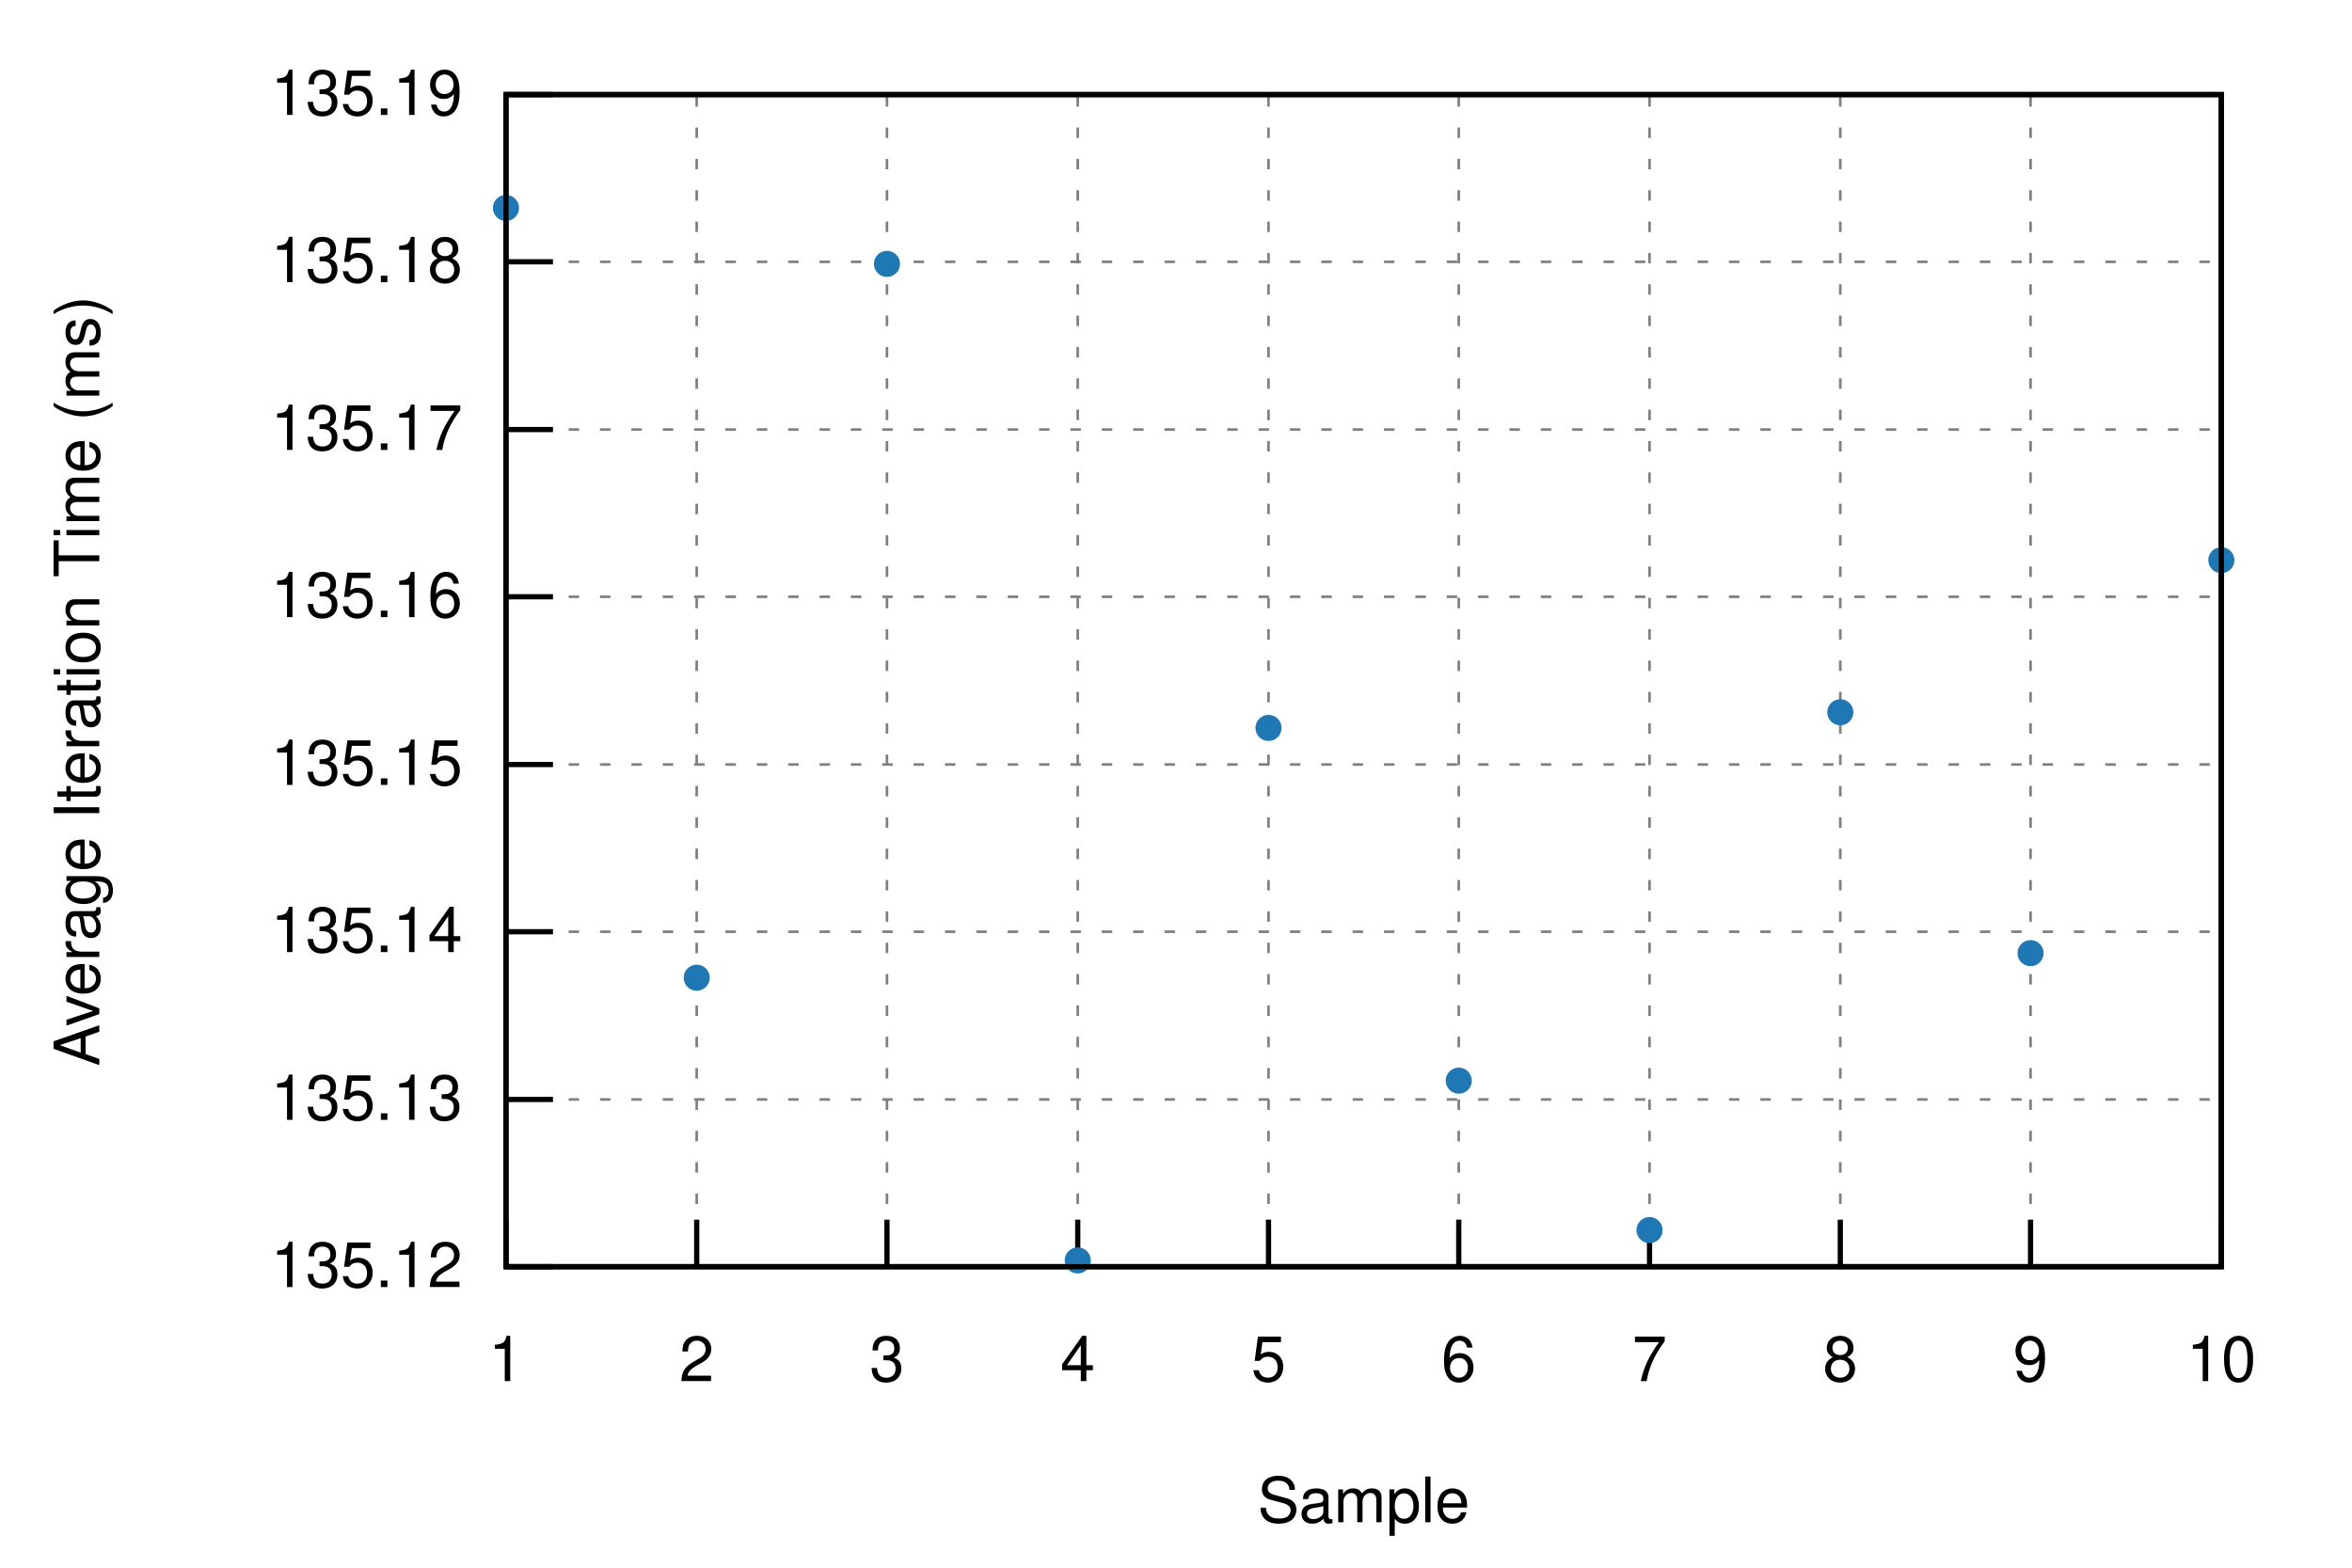
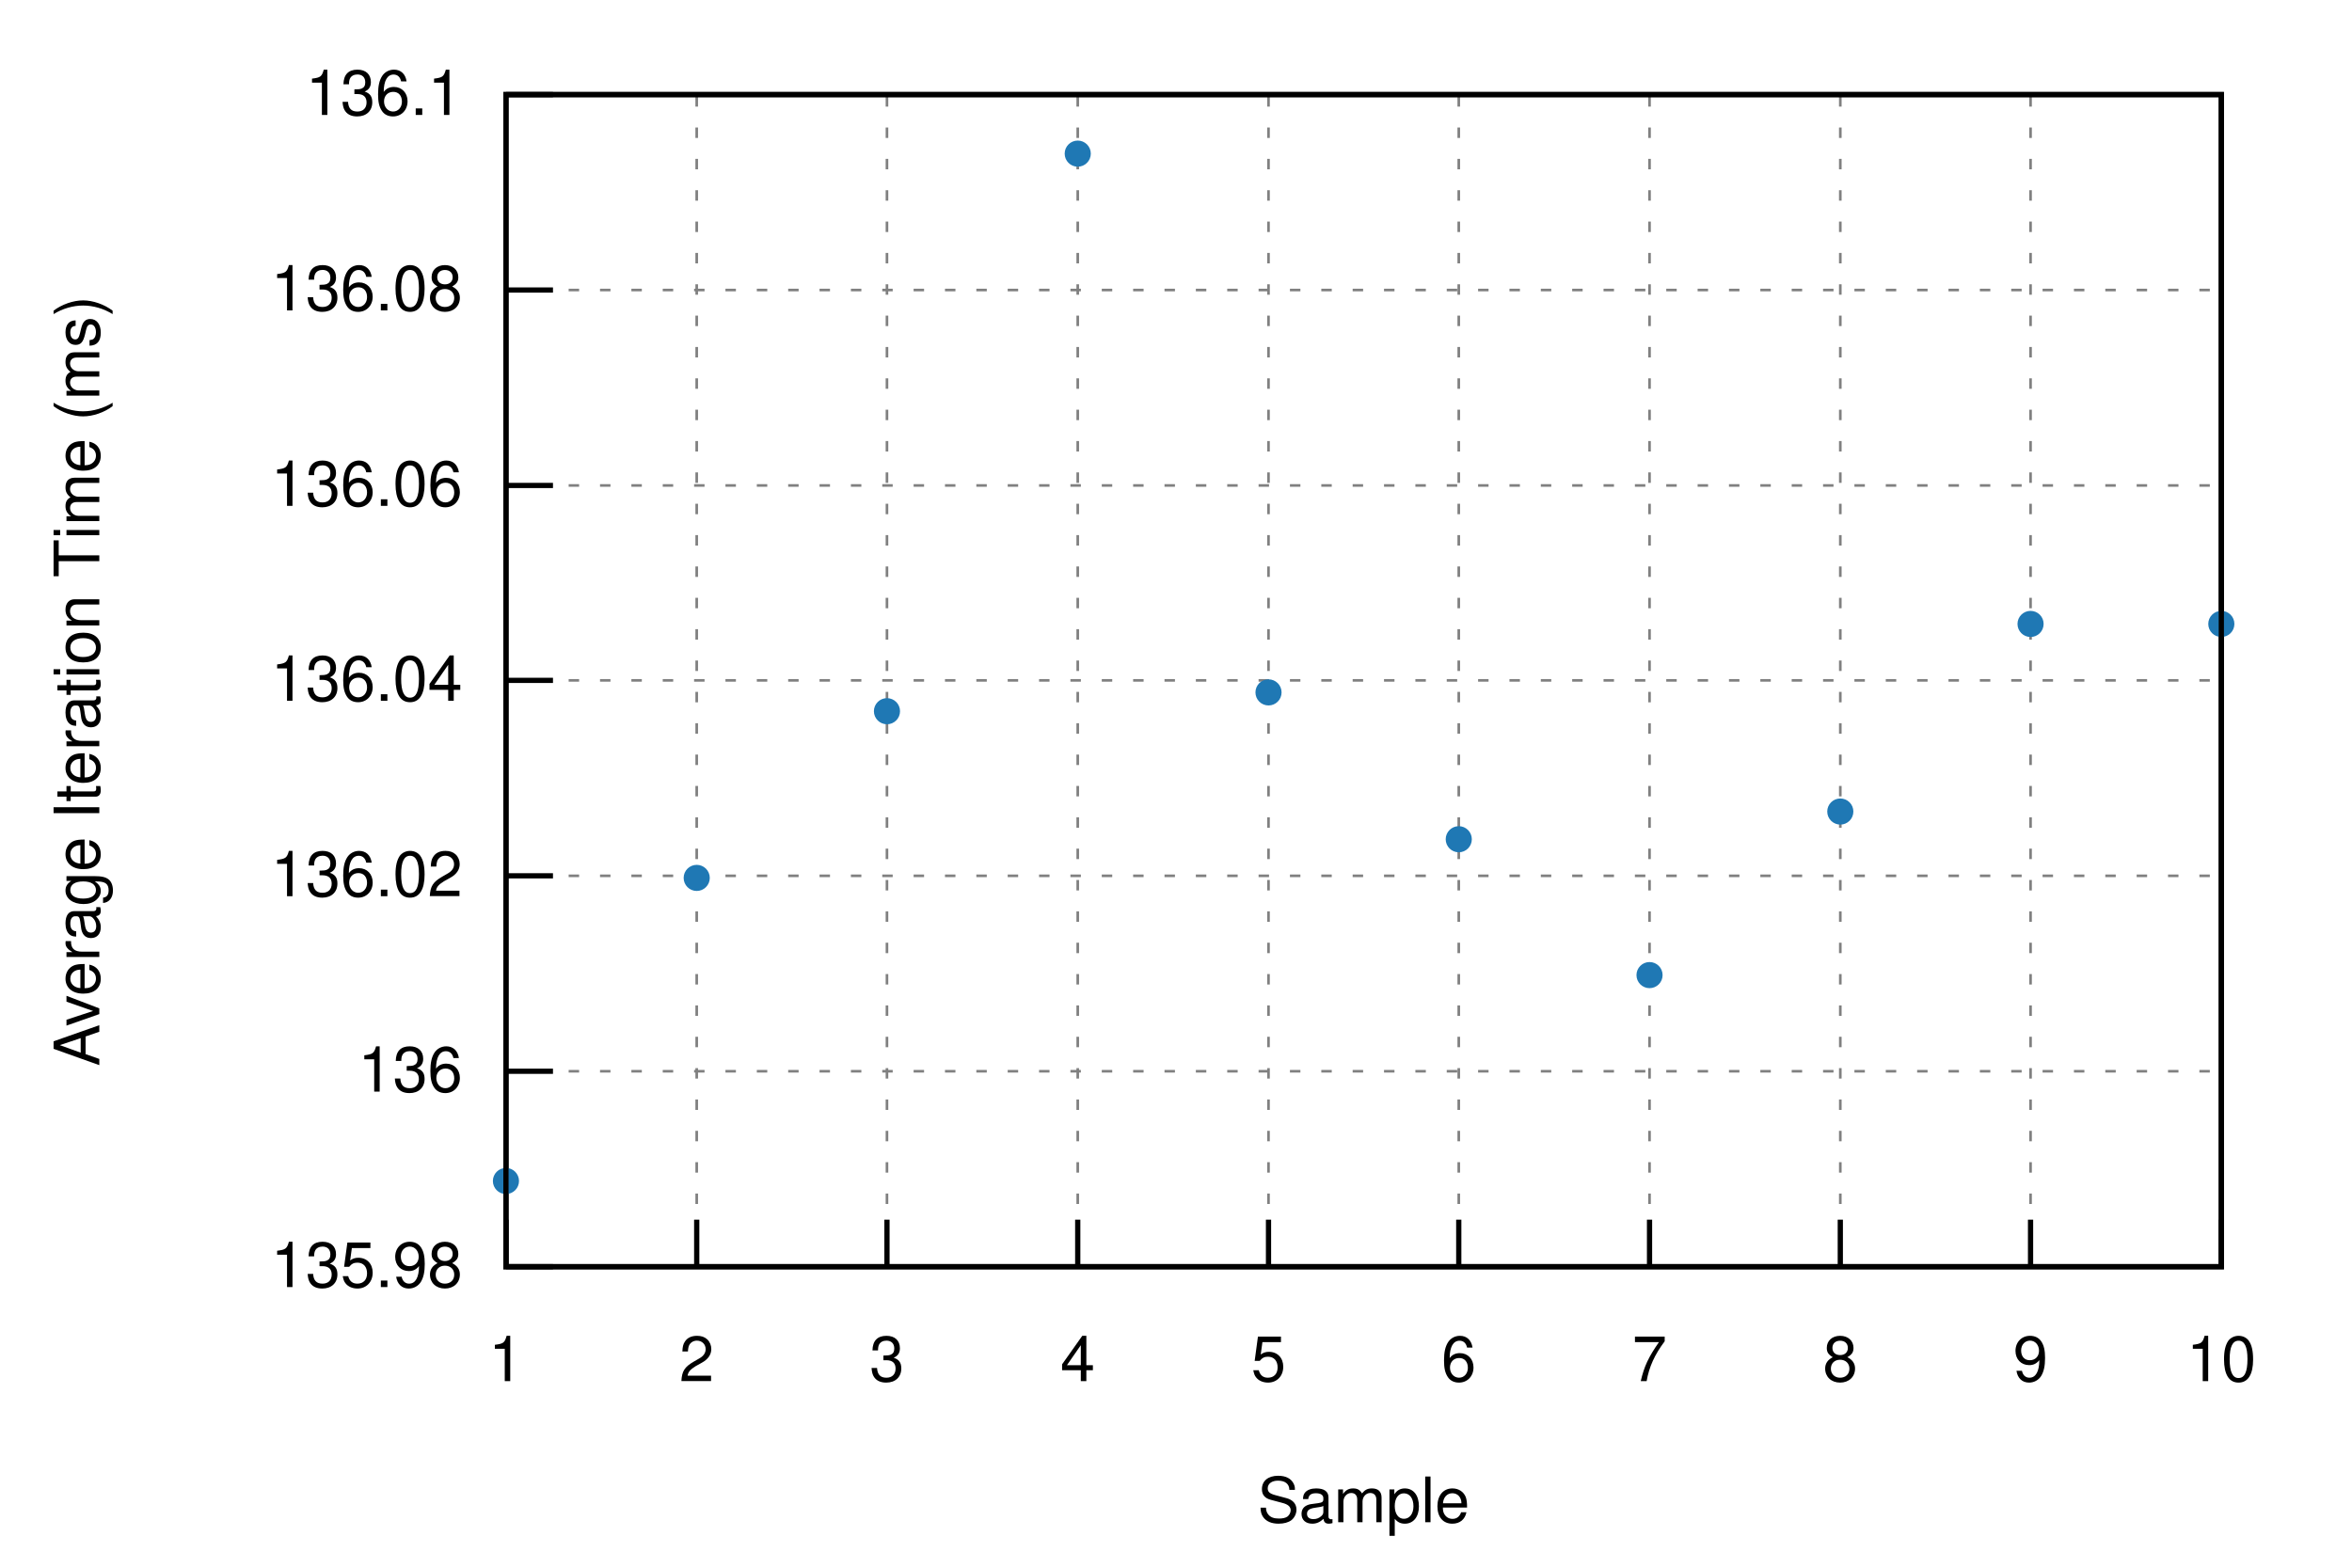
<svg xmlns="http://www.w3.org/2000/svg" xmlns:xlink="http://www.w3.org/1999/xlink" viewBox="0 0 450 300">
  <g id="gnuplot_canvas">
    <rect x="0" y="0" width="450" height="300" fill="none" />
    <defs>
      <circle id="gpDot" r="0.5" stroke-width="0.5" stroke="currentColor" />
      <path id="gpPt0" stroke-width="0.222" stroke="currentColor" d="M-1,0 h2 M0,-1 v2" />
      <path id="gpPt1" stroke-width="0.222" stroke="currentColor" d="M-1,-1 L1,1 M1,-1 L-1,1" />
      <path id="gpPt2" stroke-width="0.222" stroke="currentColor" d="M-1,0 L1,0 M0,-1 L0,1 M-1,-1 L1,1 M-1,1 L1,-1" />
      <rect id="gpPt3" stroke-width="0.222" stroke="currentColor" x="-1" y="-1" width="2" height="2" />
      <rect id="gpPt4" stroke-width="0.222" stroke="currentColor" fill="currentColor" x="-1" y="-1" width="2" height="2" />
      <circle id="gpPt5" stroke-width="0.222" stroke="currentColor" cx="0" cy="0" r="1" />
      <use xlink:href="#gpPt5" id="gpPt6" fill="currentColor" stroke="none" />
      <path id="gpPt7" stroke-width="0.222" stroke="currentColor" d="M0,-1.33 L-1.33,0.67 L1.33,0.67 z" />
      <use xlink:href="#gpPt7" id="gpPt8" fill="currentColor" stroke="none" />
      <use xlink:href="#gpPt7" id="gpPt9" stroke="currentColor" transform="rotate(180)" />
      <use xlink:href="#gpPt9" id="gpPt10" fill="currentColor" stroke="none" />
      <use xlink:href="#gpPt3" id="gpPt11" stroke="currentColor" transform="rotate(45)" />
      <use xlink:href="#gpPt11" id="gpPt12" fill="currentColor" stroke="none" />
      <path id="gpPt13" stroke-width="0.222" stroke="currentColor" d="M0,1.330 L1.265,0.411 L0.782,-1.067 L-0.782,-1.076 L-1.265,0.411 z" />
      <use xlink:href="#gpPt13" id="gpPt14" fill="currentColor" stroke="none" />
      <filter id="textbox" filterUnits="objectBoundingBox" x="0" y="0" height="1" width="1">
        <feFlood flood-color="white" flood-opacity="1" result="bgnd" />
        <feComposite in="SourceGraphic" in2="bgnd" operator="atop" />
      </filter>
      <filter id="greybox" filterUnits="objectBoundingBox" x="0" y="0" height="1" width="1">
        <feFlood flood-color="lightgrey" flood-opacity="1" result="grey" />
        <feComposite in="SourceGraphic" in2="grey" operator="atop" />
      </filter>
    </defs>
    <g fill="none" color="white" stroke="currentColor" stroke-width="1.00" stroke-linecap="butt" stroke-linejoin="miter">
</g>
    <g fill="none" color="black" stroke="currentColor" stroke-width="1.00" stroke-linecap="butt" stroke-linejoin="miter">
</g>
    <g fill="none" color="black" stroke="black" stroke-width="0.50" stroke-linecap="butt" stroke-linejoin="miter">
</g>
    <g fill="none" color="gray" stroke="currentColor" stroke-width="0.50" stroke-linecap="butt" stroke-linejoin="miter">
      <path stroke="gray" stroke-dasharray="2,4" class="gridline" d="M96.8,242.4 L425.0,242.4  " />
    </g>
    <g fill="none" color="gray" stroke="gray" stroke-width="1.00" stroke-linecap="butt" stroke-linejoin="miter">
</g>
    <g fill="none" color="black" stroke="currentColor" stroke-width="1.00" stroke-linecap="butt" stroke-linejoin="miter">
      <path stroke="black" d="M96.8,242.4 L105.8,242.4  " />
      <g transform="translate(88.5,246.3)" stroke="none" fill="black" font-family="Helvetica" font-size="12.00" text-anchor="end">
        <text>
-           <tspan font-family="Helvetica"> 135.12</tspan>
-         </text>
-       </g>
-     </g>
-     <g fill="none" color="black" stroke="currentColor" stroke-width="1.00" stroke-linecap="butt" stroke-linejoin="miter">
- </g>
-     <g fill="none" color="black" stroke="black" stroke-width="0.50" stroke-linecap="butt" stroke-linejoin="miter">
- </g>
-     <g fill="none" color="gray" stroke="currentColor" stroke-width="0.50" stroke-linecap="butt" stroke-linejoin="miter">
-       <path stroke="gray" stroke-dasharray="2,4" class="gridline" d="M96.8,210.4 L425.0,210.4  " />
-     </g>
-     <g fill="none" color="gray" stroke="gray" stroke-width="1.00" stroke-linecap="butt" stroke-linejoin="miter">
- </g>
-     <g fill="none" color="black" stroke="currentColor" stroke-width="1.00" stroke-linecap="butt" stroke-linejoin="miter">
-       <path stroke="black" d="M96.8,210.4 L105.8,210.4  " />
-       <g transform="translate(88.5,214.3)" stroke="none" fill="black" font-family="Helvetica" font-size="12.00" text-anchor="end">
-         <text>
-           <tspan font-family="Helvetica"> 135.13</tspan>
-         </text>
-       </g>
-     </g>
-     <g fill="none" color="black" stroke="currentColor" stroke-width="1.00" stroke-linecap="butt" stroke-linejoin="miter">
- </g>
-     <g fill="none" color="black" stroke="black" stroke-width="0.50" stroke-linecap="butt" stroke-linejoin="miter">
- </g>
-     <g fill="none" color="gray" stroke="currentColor" stroke-width="0.50" stroke-linecap="butt" stroke-linejoin="miter">
-       <path stroke="gray" stroke-dasharray="2,4" class="gridline" d="M96.8,178.3 L425.0,178.3  " />
-     </g>
-     <g fill="none" color="gray" stroke="gray" stroke-width="1.00" stroke-linecap="butt" stroke-linejoin="miter">
- </g>
-     <g fill="none" color="black" stroke="currentColor" stroke-width="1.00" stroke-linecap="butt" stroke-linejoin="miter">
-       <path stroke="black" d="M96.8,178.3 L105.8,178.3  " />
-       <g transform="translate(88.5,182.2)" stroke="none" fill="black" font-family="Helvetica" font-size="12.00" text-anchor="end">
-         <text>
-           <tspan font-family="Helvetica"> 135.14</tspan>
-         </text>
-       </g>
-     </g>
-     <g fill="none" color="black" stroke="currentColor" stroke-width="1.00" stroke-linecap="butt" stroke-linejoin="miter">
- </g>
-     <g fill="none" color="black" stroke="black" stroke-width="0.50" stroke-linecap="butt" stroke-linejoin="miter">
- </g>
-     <g fill="none" color="gray" stroke="currentColor" stroke-width="0.50" stroke-linecap="butt" stroke-linejoin="miter">
-       <path stroke="gray" stroke-dasharray="2,4" class="gridline" d="M96.8,146.3 L425.0,146.3  " />
-     </g>
-     <g fill="none" color="gray" stroke="gray" stroke-width="1.00" stroke-linecap="butt" stroke-linejoin="miter">
- </g>
-     <g fill="none" color="black" stroke="currentColor" stroke-width="1.00" stroke-linecap="butt" stroke-linejoin="miter">
-       <path stroke="black" d="M96.8,146.3 L105.8,146.3  " />
-       <g transform="translate(88.5,150.2)" stroke="none" fill="black" font-family="Helvetica" font-size="12.00" text-anchor="end">
-         <text>
-           <tspan font-family="Helvetica"> 135.15</tspan>
-         </text>
-       </g>
-     </g>
-     <g fill="none" color="black" stroke="currentColor" stroke-width="1.00" stroke-linecap="butt" stroke-linejoin="miter">
- </g>
-     <g fill="none" color="black" stroke="black" stroke-width="0.50" stroke-linecap="butt" stroke-linejoin="miter">
- </g>
-     <g fill="none" color="gray" stroke="currentColor" stroke-width="0.50" stroke-linecap="butt" stroke-linejoin="miter">
-       <path stroke="gray" stroke-dasharray="2,4" class="gridline" d="M96.8,114.2 L425.0,114.2  " />
-     </g>
-     <g fill="none" color="gray" stroke="gray" stroke-width="1.00" stroke-linecap="butt" stroke-linejoin="miter">
- </g>
-     <g fill="none" color="black" stroke="currentColor" stroke-width="1.00" stroke-linecap="butt" stroke-linejoin="miter">
-       <path stroke="black" d="M96.8,114.2 L105.8,114.2  " />
-       <g transform="translate(88.5,118.1)" stroke="none" fill="black" font-family="Helvetica" font-size="12.00" text-anchor="end">
-         <text>
-           <tspan font-family="Helvetica"> 135.16</tspan>
-         </text>
-       </g>
-     </g>
-     <g fill="none" color="black" stroke="currentColor" stroke-width="1.00" stroke-linecap="butt" stroke-linejoin="miter">
- </g>
-     <g fill="none" color="black" stroke="black" stroke-width="0.50" stroke-linecap="butt" stroke-linejoin="miter">
- </g>
-     <g fill="none" color="gray" stroke="currentColor" stroke-width="0.50" stroke-linecap="butt" stroke-linejoin="miter">
-       <path stroke="gray" stroke-dasharray="2,4" class="gridline" d="M96.8,82.2 L425.0,82.2  " />
-     </g>
-     <g fill="none" color="gray" stroke="gray" stroke-width="1.00" stroke-linecap="butt" stroke-linejoin="miter">
- </g>
-     <g fill="none" color="black" stroke="currentColor" stroke-width="1.00" stroke-linecap="butt" stroke-linejoin="miter">
-       <path stroke="black" d="M96.8,82.2 L105.8,82.2  " />
-       <g transform="translate(88.5,86.1)" stroke="none" fill="black" font-family="Helvetica" font-size="12.00" text-anchor="end">
-         <text>
-           <tspan font-family="Helvetica"> 135.17</tspan>
-         </text>
-       </g>
-     </g>
-     <g fill="none" color="black" stroke="currentColor" stroke-width="1.00" stroke-linecap="butt" stroke-linejoin="miter">
- </g>
-     <g fill="none" color="black" stroke="black" stroke-width="0.50" stroke-linecap="butt" stroke-linejoin="miter">
- </g>
-     <g fill="none" color="gray" stroke="currentColor" stroke-width="0.50" stroke-linecap="butt" stroke-linejoin="miter">
-       <path stroke="gray" stroke-dasharray="2,4" class="gridline" d="M96.8,50.1 L425.0,50.1  " />
-     </g>
-     <g fill="none" color="gray" stroke="gray" stroke-width="1.00" stroke-linecap="butt" stroke-linejoin="miter">
- </g>
-     <g fill="none" color="black" stroke="currentColor" stroke-width="1.00" stroke-linecap="butt" stroke-linejoin="miter">
-       <path stroke="black" d="M96.8,50.1 L105.8,50.1  " />
-       <g transform="translate(88.5,54.0)" stroke="none" fill="black" font-family="Helvetica" font-size="12.00" text-anchor="end">
-         <text>
-           <tspan font-family="Helvetica"> 135.18</tspan>
+           <tspan font-family="Helvetica"> 135.98</tspan>
+         </text>
+       </g>
+     </g>
+     <g fill="none" color="black" stroke="currentColor" stroke-width="1.00" stroke-linecap="butt" stroke-linejoin="miter">
+ </g>
+     <g fill="none" color="black" stroke="black" stroke-width="0.50" stroke-linecap="butt" stroke-linejoin="miter">
+ </g>
+     <g fill="none" color="gray" stroke="currentColor" stroke-width="0.50" stroke-linecap="butt" stroke-linejoin="miter">
+       <path stroke="gray" stroke-dasharray="2,4" class="gridline" d="M96.8,205.0 L425.0,205.0  " />
+     </g>
+     <g fill="none" color="gray" stroke="gray" stroke-width="1.00" stroke-linecap="butt" stroke-linejoin="miter">
+ </g>
+     <g fill="none" color="black" stroke="currentColor" stroke-width="1.00" stroke-linecap="butt" stroke-linejoin="miter">
+       <path stroke="black" d="M96.8,205.0 L105.8,205.0  " />
+       <g transform="translate(88.5,208.9)" stroke="none" fill="black" font-family="Helvetica" font-size="12.00" text-anchor="end">
+         <text>
+           <tspan font-family="Helvetica"> 136</tspan>
+         </text>
+       </g>
+     </g>
+     <g fill="none" color="black" stroke="currentColor" stroke-width="1.00" stroke-linecap="butt" stroke-linejoin="miter">
+ </g>
+     <g fill="none" color="black" stroke="black" stroke-width="0.50" stroke-linecap="butt" stroke-linejoin="miter">
+ </g>
+     <g fill="none" color="gray" stroke="currentColor" stroke-width="0.50" stroke-linecap="butt" stroke-linejoin="miter">
+       <path stroke="gray" stroke-dasharray="2,4" class="gridline" d="M96.8,167.6 L425.0,167.6  " />
+     </g>
+     <g fill="none" color="gray" stroke="gray" stroke-width="1.00" stroke-linecap="butt" stroke-linejoin="miter">
+ </g>
+     <g fill="none" color="black" stroke="currentColor" stroke-width="1.00" stroke-linecap="butt" stroke-linejoin="miter">
+       <path stroke="black" d="M96.8,167.6 L105.8,167.6  " />
+       <g transform="translate(88.5,171.5)" stroke="none" fill="black" font-family="Helvetica" font-size="12.00" text-anchor="end">
+         <text>
+           <tspan font-family="Helvetica"> 136.02</tspan>
+         </text>
+       </g>
+     </g>
+     <g fill="none" color="black" stroke="currentColor" stroke-width="1.00" stroke-linecap="butt" stroke-linejoin="miter">
+ </g>
+     <g fill="none" color="black" stroke="black" stroke-width="0.50" stroke-linecap="butt" stroke-linejoin="miter">
+ </g>
+     <g fill="none" color="gray" stroke="currentColor" stroke-width="0.50" stroke-linecap="butt" stroke-linejoin="miter">
+       <path stroke="gray" stroke-dasharray="2,4" class="gridline" d="M96.8,130.2 L425.0,130.2  " />
+     </g>
+     <g fill="none" color="gray" stroke="gray" stroke-width="1.00" stroke-linecap="butt" stroke-linejoin="miter">
+ </g>
+     <g fill="none" color="black" stroke="currentColor" stroke-width="1.00" stroke-linecap="butt" stroke-linejoin="miter">
+       <path stroke="black" d="M96.8,130.2 L105.8,130.2  " />
+       <g transform="translate(88.5,134.1)" stroke="none" fill="black" font-family="Helvetica" font-size="12.00" text-anchor="end">
+         <text>
+           <tspan font-family="Helvetica"> 136.04</tspan>
+         </text>
+       </g>
+     </g>
+     <g fill="none" color="black" stroke="currentColor" stroke-width="1.00" stroke-linecap="butt" stroke-linejoin="miter">
+ </g>
+     <g fill="none" color="black" stroke="black" stroke-width="0.50" stroke-linecap="butt" stroke-linejoin="miter">
+ </g>
+     <g fill="none" color="gray" stroke="currentColor" stroke-width="0.50" stroke-linecap="butt" stroke-linejoin="miter">
+       <path stroke="gray" stroke-dasharray="2,4" class="gridline" d="M96.8,92.9 L425.0,92.9  " />
+     </g>
+     <g fill="none" color="gray" stroke="gray" stroke-width="1.00" stroke-linecap="butt" stroke-linejoin="miter">
+ </g>
+     <g fill="none" color="black" stroke="currentColor" stroke-width="1.00" stroke-linecap="butt" stroke-linejoin="miter">
+       <path stroke="black" d="M96.8,92.9 L105.8,92.9  " />
+       <g transform="translate(88.5,96.8)" stroke="none" fill="black" font-family="Helvetica" font-size="12.00" text-anchor="end">
+         <text>
+           <tspan font-family="Helvetica"> 136.06</tspan>
+         </text>
+       </g>
+     </g>
+     <g fill="none" color="black" stroke="currentColor" stroke-width="1.00" stroke-linecap="butt" stroke-linejoin="miter">
+ </g>
+     <g fill="none" color="black" stroke="black" stroke-width="0.50" stroke-linecap="butt" stroke-linejoin="miter">
+ </g>
+     <g fill="none" color="gray" stroke="currentColor" stroke-width="0.50" stroke-linecap="butt" stroke-linejoin="miter">
+       <path stroke="gray" stroke-dasharray="2,4" class="gridline" d="M96.8,55.5 L425.0,55.5  " />
+     </g>
+     <g fill="none" color="gray" stroke="gray" stroke-width="1.00" stroke-linecap="butt" stroke-linejoin="miter">
+ </g>
+     <g fill="none" color="black" stroke="currentColor" stroke-width="1.00" stroke-linecap="butt" stroke-linejoin="miter">
+       <path stroke="black" d="M96.8,55.5 L105.8,55.5  " />
+       <g transform="translate(88.5,59.4)" stroke="none" fill="black" font-family="Helvetica" font-size="12.00" text-anchor="end">
+         <text>
+           <tspan font-family="Helvetica"> 136.08</tspan>
        </text>
      </g>
    </g>
    <g fill="none" color="black" stroke="currentColor" stroke-width="1.00" stroke-linecap="butt" stroke-linejoin="miter">
</g>
    <g fill="none" color="black" stroke="black" stroke-width="0.50" stroke-linecap="butt" stroke-linejoin="miter">
</g>
    <g fill="none" color="gray" stroke="currentColor" stroke-width="0.50" stroke-linecap="butt" stroke-linejoin="miter">
      <path stroke="gray" stroke-dasharray="2,4" class="gridline" d="M96.8,18.1 L425.0,18.1  " />
    </g>
    <g fill="none" color="gray" stroke="gray" stroke-width="1.00" stroke-linecap="butt" stroke-linejoin="miter">
</g>
    <g fill="none" color="black" stroke="currentColor" stroke-width="1.00" stroke-linecap="butt" stroke-linejoin="miter">
      <path stroke="black" d="M96.8,18.1 L105.8,18.1  " />
      <g transform="translate(88.5,22.0)" stroke="none" fill="black" font-family="Helvetica" font-size="12.00" text-anchor="end">
        <text>
-           <tspan font-family="Helvetica"> 135.19</tspan>
+           <tspan font-family="Helvetica"> 136.1</tspan>
        </text>
      </g>
    </g>
    <g fill="none" color="black" stroke="currentColor" stroke-width="1.00" stroke-linecap="butt" stroke-linejoin="miter">
</g>
    <g fill="none" color="black" stroke="black" stroke-width="0.50" stroke-linecap="butt" stroke-linejoin="miter">
</g>
    <g fill="none" color="gray" stroke="currentColor" stroke-width="0.50" stroke-linecap="butt" stroke-linejoin="miter">
      <path stroke="gray" stroke-dasharray="2,4" class="gridline" d="M96.8,242.4 L96.8,18.1  " />
    </g>
    <g fill="none" color="gray" stroke="gray" stroke-width="1.00" stroke-linecap="butt" stroke-linejoin="miter">
</g>
    <g fill="none" color="black" stroke="currentColor" stroke-width="1.00" stroke-linecap="butt" stroke-linejoin="miter">
      <path stroke="black" d="M96.8,242.4 L96.8,233.4  " />
      <g transform="translate(96.8,264.3)" stroke="none" fill="black" font-family="Helvetica" font-size="12.00" text-anchor="middle">
        <text>
          <tspan font-family="Helvetica"> 1</tspan>
        </text>
      </g>
    </g>
    <g fill="none" color="black" stroke="currentColor" stroke-width="1.00" stroke-linecap="butt" stroke-linejoin="miter">
</g>
    <g fill="none" color="black" stroke="black" stroke-width="0.50" stroke-linecap="butt" stroke-linejoin="miter">
</g>
    <g fill="none" color="gray" stroke="currentColor" stroke-width="0.50" stroke-linecap="butt" stroke-linejoin="miter">
      <path stroke="gray" stroke-dasharray="2,4" class="gridline" d="M133.3,242.4 L133.3,18.1  " />
    </g>
    <g fill="none" color="gray" stroke="gray" stroke-width="1.00" stroke-linecap="butt" stroke-linejoin="miter">
</g>
    <g fill="none" color="black" stroke="currentColor" stroke-width="1.00" stroke-linecap="butt" stroke-linejoin="miter">
      <path stroke="black" d="M133.3,242.4 L133.3,233.4  " />
      <g transform="translate(133.3,264.3)" stroke="none" fill="black" font-family="Helvetica" font-size="12.00" text-anchor="middle">
        <text>
          <tspan font-family="Helvetica"> 2</tspan>
        </text>
      </g>
    </g>
    <g fill="none" color="black" stroke="currentColor" stroke-width="1.00" stroke-linecap="butt" stroke-linejoin="miter">
</g>
    <g fill="none" color="black" stroke="black" stroke-width="0.50" stroke-linecap="butt" stroke-linejoin="miter">
</g>
    <g fill="none" color="gray" stroke="currentColor" stroke-width="0.50" stroke-linecap="butt" stroke-linejoin="miter">
      <path stroke="gray" stroke-dasharray="2,4" class="gridline" d="M169.7,242.4 L169.7,18.1  " />
    </g>
    <g fill="none" color="gray" stroke="gray" stroke-width="1.00" stroke-linecap="butt" stroke-linejoin="miter">
</g>
    <g fill="none" color="black" stroke="currentColor" stroke-width="1.00" stroke-linecap="butt" stroke-linejoin="miter">
      <path stroke="black" d="M169.7,242.4 L169.7,233.4  " />
      <g transform="translate(169.7,264.3)" stroke="none" fill="black" font-family="Helvetica" font-size="12.00" text-anchor="middle">
        <text>
          <tspan font-family="Helvetica"> 3</tspan>
        </text>
      </g>
    </g>
    <g fill="none" color="black" stroke="currentColor" stroke-width="1.00" stroke-linecap="butt" stroke-linejoin="miter">
</g>
    <g fill="none" color="black" stroke="black" stroke-width="0.50" stroke-linecap="butt" stroke-linejoin="miter">
</g>
    <g fill="none" color="gray" stroke="currentColor" stroke-width="0.50" stroke-linecap="butt" stroke-linejoin="miter">
      <path stroke="gray" stroke-dasharray="2,4" class="gridline" d="M206.2,242.4 L206.2,18.1  " />
    </g>
    <g fill="none" color="gray" stroke="gray" stroke-width="1.00" stroke-linecap="butt" stroke-linejoin="miter">
</g>
    <g fill="none" color="black" stroke="currentColor" stroke-width="1.00" stroke-linecap="butt" stroke-linejoin="miter">
      <path stroke="black" d="M206.2,242.4 L206.2,233.4  " />
      <g transform="translate(206.2,264.3)" stroke="none" fill="black" font-family="Helvetica" font-size="12.00" text-anchor="middle">
        <text>
          <tspan font-family="Helvetica"> 4</tspan>
        </text>
      </g>
    </g>
    <g fill="none" color="black" stroke="currentColor" stroke-width="1.00" stroke-linecap="butt" stroke-linejoin="miter">
</g>
    <g fill="none" color="black" stroke="black" stroke-width="0.50" stroke-linecap="butt" stroke-linejoin="miter">
</g>
    <g fill="none" color="gray" stroke="currentColor" stroke-width="0.50" stroke-linecap="butt" stroke-linejoin="miter">
      <path stroke="gray" stroke-dasharray="2,4" class="gridline" d="M242.7,242.4 L242.7,18.1  " />
    </g>
    <g fill="none" color="gray" stroke="gray" stroke-width="1.00" stroke-linecap="butt" stroke-linejoin="miter">
</g>
    <g fill="none" color="black" stroke="currentColor" stroke-width="1.00" stroke-linecap="butt" stroke-linejoin="miter">
      <path stroke="black" d="M242.7,242.4 L242.7,233.4  " />
      <g transform="translate(242.7,264.3)" stroke="none" fill="black" font-family="Helvetica" font-size="12.00" text-anchor="middle">
        <text>
          <tspan font-family="Helvetica"> 5</tspan>
        </text>
      </g>
    </g>
    <g fill="none" color="black" stroke="currentColor" stroke-width="1.00" stroke-linecap="butt" stroke-linejoin="miter">
</g>
    <g fill="none" color="black" stroke="black" stroke-width="0.50" stroke-linecap="butt" stroke-linejoin="miter">
</g>
    <g fill="none" color="gray" stroke="currentColor" stroke-width="0.50" stroke-linecap="butt" stroke-linejoin="miter">
      <path stroke="gray" stroke-dasharray="2,4" class="gridline" d="M279.1,242.4 L279.1,18.1  " />
    </g>
    <g fill="none" color="gray" stroke="gray" stroke-width="1.00" stroke-linecap="butt" stroke-linejoin="miter">
</g>
    <g fill="none" color="black" stroke="currentColor" stroke-width="1.00" stroke-linecap="butt" stroke-linejoin="miter">
      <path stroke="black" d="M279.1,242.4 L279.1,233.4  " />
      <g transform="translate(279.1,264.3)" stroke="none" fill="black" font-family="Helvetica" font-size="12.00" text-anchor="middle">
        <text>
          <tspan font-family="Helvetica"> 6</tspan>
        </text>
      </g>
    </g>
    <g fill="none" color="black" stroke="currentColor" stroke-width="1.00" stroke-linecap="butt" stroke-linejoin="miter">
</g>
    <g fill="none" color="black" stroke="black" stroke-width="0.50" stroke-linecap="butt" stroke-linejoin="miter">
</g>
    <g fill="none" color="gray" stroke="currentColor" stroke-width="0.50" stroke-linecap="butt" stroke-linejoin="miter">
      <path stroke="gray" stroke-dasharray="2,4" class="gridline" d="M315.6,242.4 L315.6,18.1  " />
    </g>
    <g fill="none" color="gray" stroke="gray" stroke-width="1.00" stroke-linecap="butt" stroke-linejoin="miter">
</g>
    <g fill="none" color="black" stroke="currentColor" stroke-width="1.00" stroke-linecap="butt" stroke-linejoin="miter">
      <path stroke="black" d="M315.6,242.4 L315.6,233.4  " />
      <g transform="translate(315.6,264.3)" stroke="none" fill="black" font-family="Helvetica" font-size="12.00" text-anchor="middle">
        <text>
          <tspan font-family="Helvetica"> 7</tspan>
        </text>
      </g>
    </g>
    <g fill="none" color="black" stroke="currentColor" stroke-width="1.00" stroke-linecap="butt" stroke-linejoin="miter">
</g>
    <g fill="none" color="black" stroke="black" stroke-width="0.50" stroke-linecap="butt" stroke-linejoin="miter">
</g>
    <g fill="none" color="gray" stroke="currentColor" stroke-width="0.50" stroke-linecap="butt" stroke-linejoin="miter">
      <path stroke="gray" stroke-dasharray="2,4" class="gridline" d="M352.1,242.4 L352.1,18.1  " />
    </g>
    <g fill="none" color="gray" stroke="gray" stroke-width="1.00" stroke-linecap="butt" stroke-linejoin="miter">
</g>
    <g fill="none" color="black" stroke="currentColor" stroke-width="1.00" stroke-linecap="butt" stroke-linejoin="miter">
      <path stroke="black" d="M352.1,242.4 L352.1,233.4  " />
      <g transform="translate(352.1,264.3)" stroke="none" fill="black" font-family="Helvetica" font-size="12.00" text-anchor="middle">
        <text>
          <tspan font-family="Helvetica"> 8</tspan>
        </text>
      </g>
    </g>
    <g fill="none" color="black" stroke="currentColor" stroke-width="1.00" stroke-linecap="butt" stroke-linejoin="miter">
</g>
    <g fill="none" color="black" stroke="black" stroke-width="0.50" stroke-linecap="butt" stroke-linejoin="miter">
</g>
    <g fill="none" color="gray" stroke="currentColor" stroke-width="0.50" stroke-linecap="butt" stroke-linejoin="miter">
      <path stroke="gray" stroke-dasharray="2,4" class="gridline" d="M388.5,242.4 L388.5,18.1  " />
    </g>
    <g fill="none" color="gray" stroke="gray" stroke-width="1.00" stroke-linecap="butt" stroke-linejoin="miter">
</g>
    <g fill="none" color="black" stroke="currentColor" stroke-width="1.00" stroke-linecap="butt" stroke-linejoin="miter">
      <path stroke="black" d="M388.5,242.4 L388.5,233.4  " />
      <g transform="translate(388.5,264.3)" stroke="none" fill="black" font-family="Helvetica" font-size="12.00" text-anchor="middle">
        <text>
          <tspan font-family="Helvetica"> 9</tspan>
        </text>
      </g>
    </g>
    <g fill="none" color="black" stroke="currentColor" stroke-width="1.00" stroke-linecap="butt" stroke-linejoin="miter">
</g>
    <g fill="none" color="black" stroke="black" stroke-width="0.50" stroke-linecap="butt" stroke-linejoin="miter">
</g>
    <g fill="none" color="gray" stroke="currentColor" stroke-width="0.50" stroke-linecap="butt" stroke-linejoin="miter">
      <path stroke="gray" stroke-dasharray="2,4" class="gridline" d="M425.0,242.4 L425.0,18.1  " />
    </g>
    <g fill="none" color="gray" stroke="gray" stroke-width="1.00" stroke-linecap="butt" stroke-linejoin="miter">
</g>
    <g fill="none" color="black" stroke="currentColor" stroke-width="1.00" stroke-linecap="butt" stroke-linejoin="miter">
      <path stroke="black" d="M425.0,242.4 L425.0,233.4  " />
      <g transform="translate(425.0,264.3)" stroke="none" fill="black" font-family="Helvetica" font-size="12.00" text-anchor="middle">
        <text>
          <tspan font-family="Helvetica"> 10</tspan>
        </text>
      </g>
    </g>
    <g fill="none" color="black" stroke="currentColor" stroke-width="1.00" stroke-linecap="butt" stroke-linejoin="miter">
</g>
    <g fill="none" color="black" stroke="currentColor" stroke-width="1.00" stroke-linecap="butt" stroke-linejoin="miter">
      <path stroke="black" d="M96.8,18.1 L96.8,242.4 L425.0,242.4 L425.0,18.1 L96.8,18.1 Z  " />
    </g>
    <g fill="none" color="black" stroke="currentColor" stroke-width="1.00" stroke-linecap="butt" stroke-linejoin="miter">
      <g transform="translate(19.0,130.3) rotate(270)" stroke="none" fill="black" font-family="Helvetica" font-size="12.00" text-anchor="middle">
        <text>
          <tspan font-family="Helvetica">Average Iteration Time (ms)</tspan>
        </text>
      </g>
    </g>
    <g fill="none" color="black" stroke="currentColor" stroke-width="1.00" stroke-linecap="butt" stroke-linejoin="miter">
      <g transform="translate(260.9,291.3)" stroke="none" fill="black" font-family="Helvetica" font-size="12.00" text-anchor="middle">
        <text>
          <tspan font-family="Helvetica">Sample</tspan>
        </text>
      </g>
    </g>
    <g fill="none" color="black" stroke="currentColor" stroke-width="1.00" stroke-linecap="butt" stroke-linejoin="miter">
</g>
    <g id="gnuplot_plot_1">
      <g fill="none" color="black" stroke="currentColor" stroke-width="1.00" stroke-linecap="butt" stroke-linejoin="miter">
-         <use xlink:href="#gpPt6" transform="translate(96.8,39.8) scale(2.25)" color="rgb( 31, 120, 180)" />
-         <use xlink:href="#gpPt6" transform="translate(133.3,187.1) scale(2.25)" color="rgb( 31, 120, 180)" />
-         <use xlink:href="#gpPt6" transform="translate(169.7,50.5) scale(2.25)" color="rgb( 31, 120, 180)" />
-         <use xlink:href="#gpPt6" transform="translate(206.2,241.2) scale(2.25)" color="rgb( 31, 120, 180)" />
-         <use xlink:href="#gpPt6" transform="translate(242.7,139.3) scale(2.25)" color="rgb( 31, 120, 180)" />
-         <use xlink:href="#gpPt6" transform="translate(279.1,206.8) scale(2.25)" color="rgb( 31, 120, 180)" />
-         <use xlink:href="#gpPt6" transform="translate(315.6,235.4) scale(2.25)" color="rgb( 31, 120, 180)" />
-         <use xlink:href="#gpPt6" transform="translate(352.1,136.3) scale(2.25)" color="rgb( 31, 120, 180)" />
-         <use xlink:href="#gpPt6" transform="translate(388.5,182.4) scale(2.25)" color="rgb( 31, 120, 180)" />
-         <use xlink:href="#gpPt6" transform="translate(425.0,107.2) scale(2.25)" color="rgb( 31, 120, 180)" />
+         <use xlink:href="#gpPt6" transform="translate(96.8,226.0) scale(2.25)" color="rgb( 31, 120, 180)" />
+         <use xlink:href="#gpPt6" transform="translate(133.3,168.0) scale(2.25)" color="rgb( 31, 120, 180)" />
+         <use xlink:href="#gpPt6" transform="translate(169.7,136.1) scale(2.25)" color="rgb( 31, 120, 180)" />
+         <use xlink:href="#gpPt6" transform="translate(206.2,29.4) scale(2.25)" color="rgb( 31, 120, 180)" />
+         <use xlink:href="#gpPt6" transform="translate(242.7,132.5) scale(2.25)" color="rgb( 31, 120, 180)" />
+         <use xlink:href="#gpPt6" transform="translate(279.1,160.6) scale(2.25)" color="rgb( 31, 120, 180)" />
+         <use xlink:href="#gpPt6" transform="translate(315.6,186.6) scale(2.25)" color="rgb( 31, 120, 180)" />
+         <use xlink:href="#gpPt6" transform="translate(352.1,155.3) scale(2.25)" color="rgb( 31, 120, 180)" />
+         <use xlink:href="#gpPt6" transform="translate(388.5,119.4) scale(2.25)" color="rgb( 31, 120, 180)" />
+         <use xlink:href="#gpPt6" transform="translate(425.0,119.4) scale(2.25)" color="rgb( 31, 120, 180)" />
      </g>
    </g>
    <g fill="none" color="white" stroke="rgb( 31, 120, 180)" stroke-width="2.00" stroke-linecap="butt" stroke-linejoin="miter">
</g>
    <g fill="none" color="black" stroke="currentColor" stroke-width="2.00" stroke-linecap="butt" stroke-linejoin="miter">
</g>
    <g fill="none" color="black" stroke="black" stroke-width="1.00" stroke-linecap="butt" stroke-linejoin="miter">
</g>
    <g fill="none" color="black" stroke="currentColor" stroke-width="1.00" stroke-linecap="butt" stroke-linejoin="miter">
      <path stroke="black" d="M96.8,18.1 L96.8,242.4 L425.0,242.4 L425.0,18.1 L96.8,18.1 Z  " />
    </g>
    <g fill="none" color="black" stroke="currentColor" stroke-width="1.00" stroke-linecap="butt" stroke-linejoin="miter">
</g>
  </g>
</svg>
